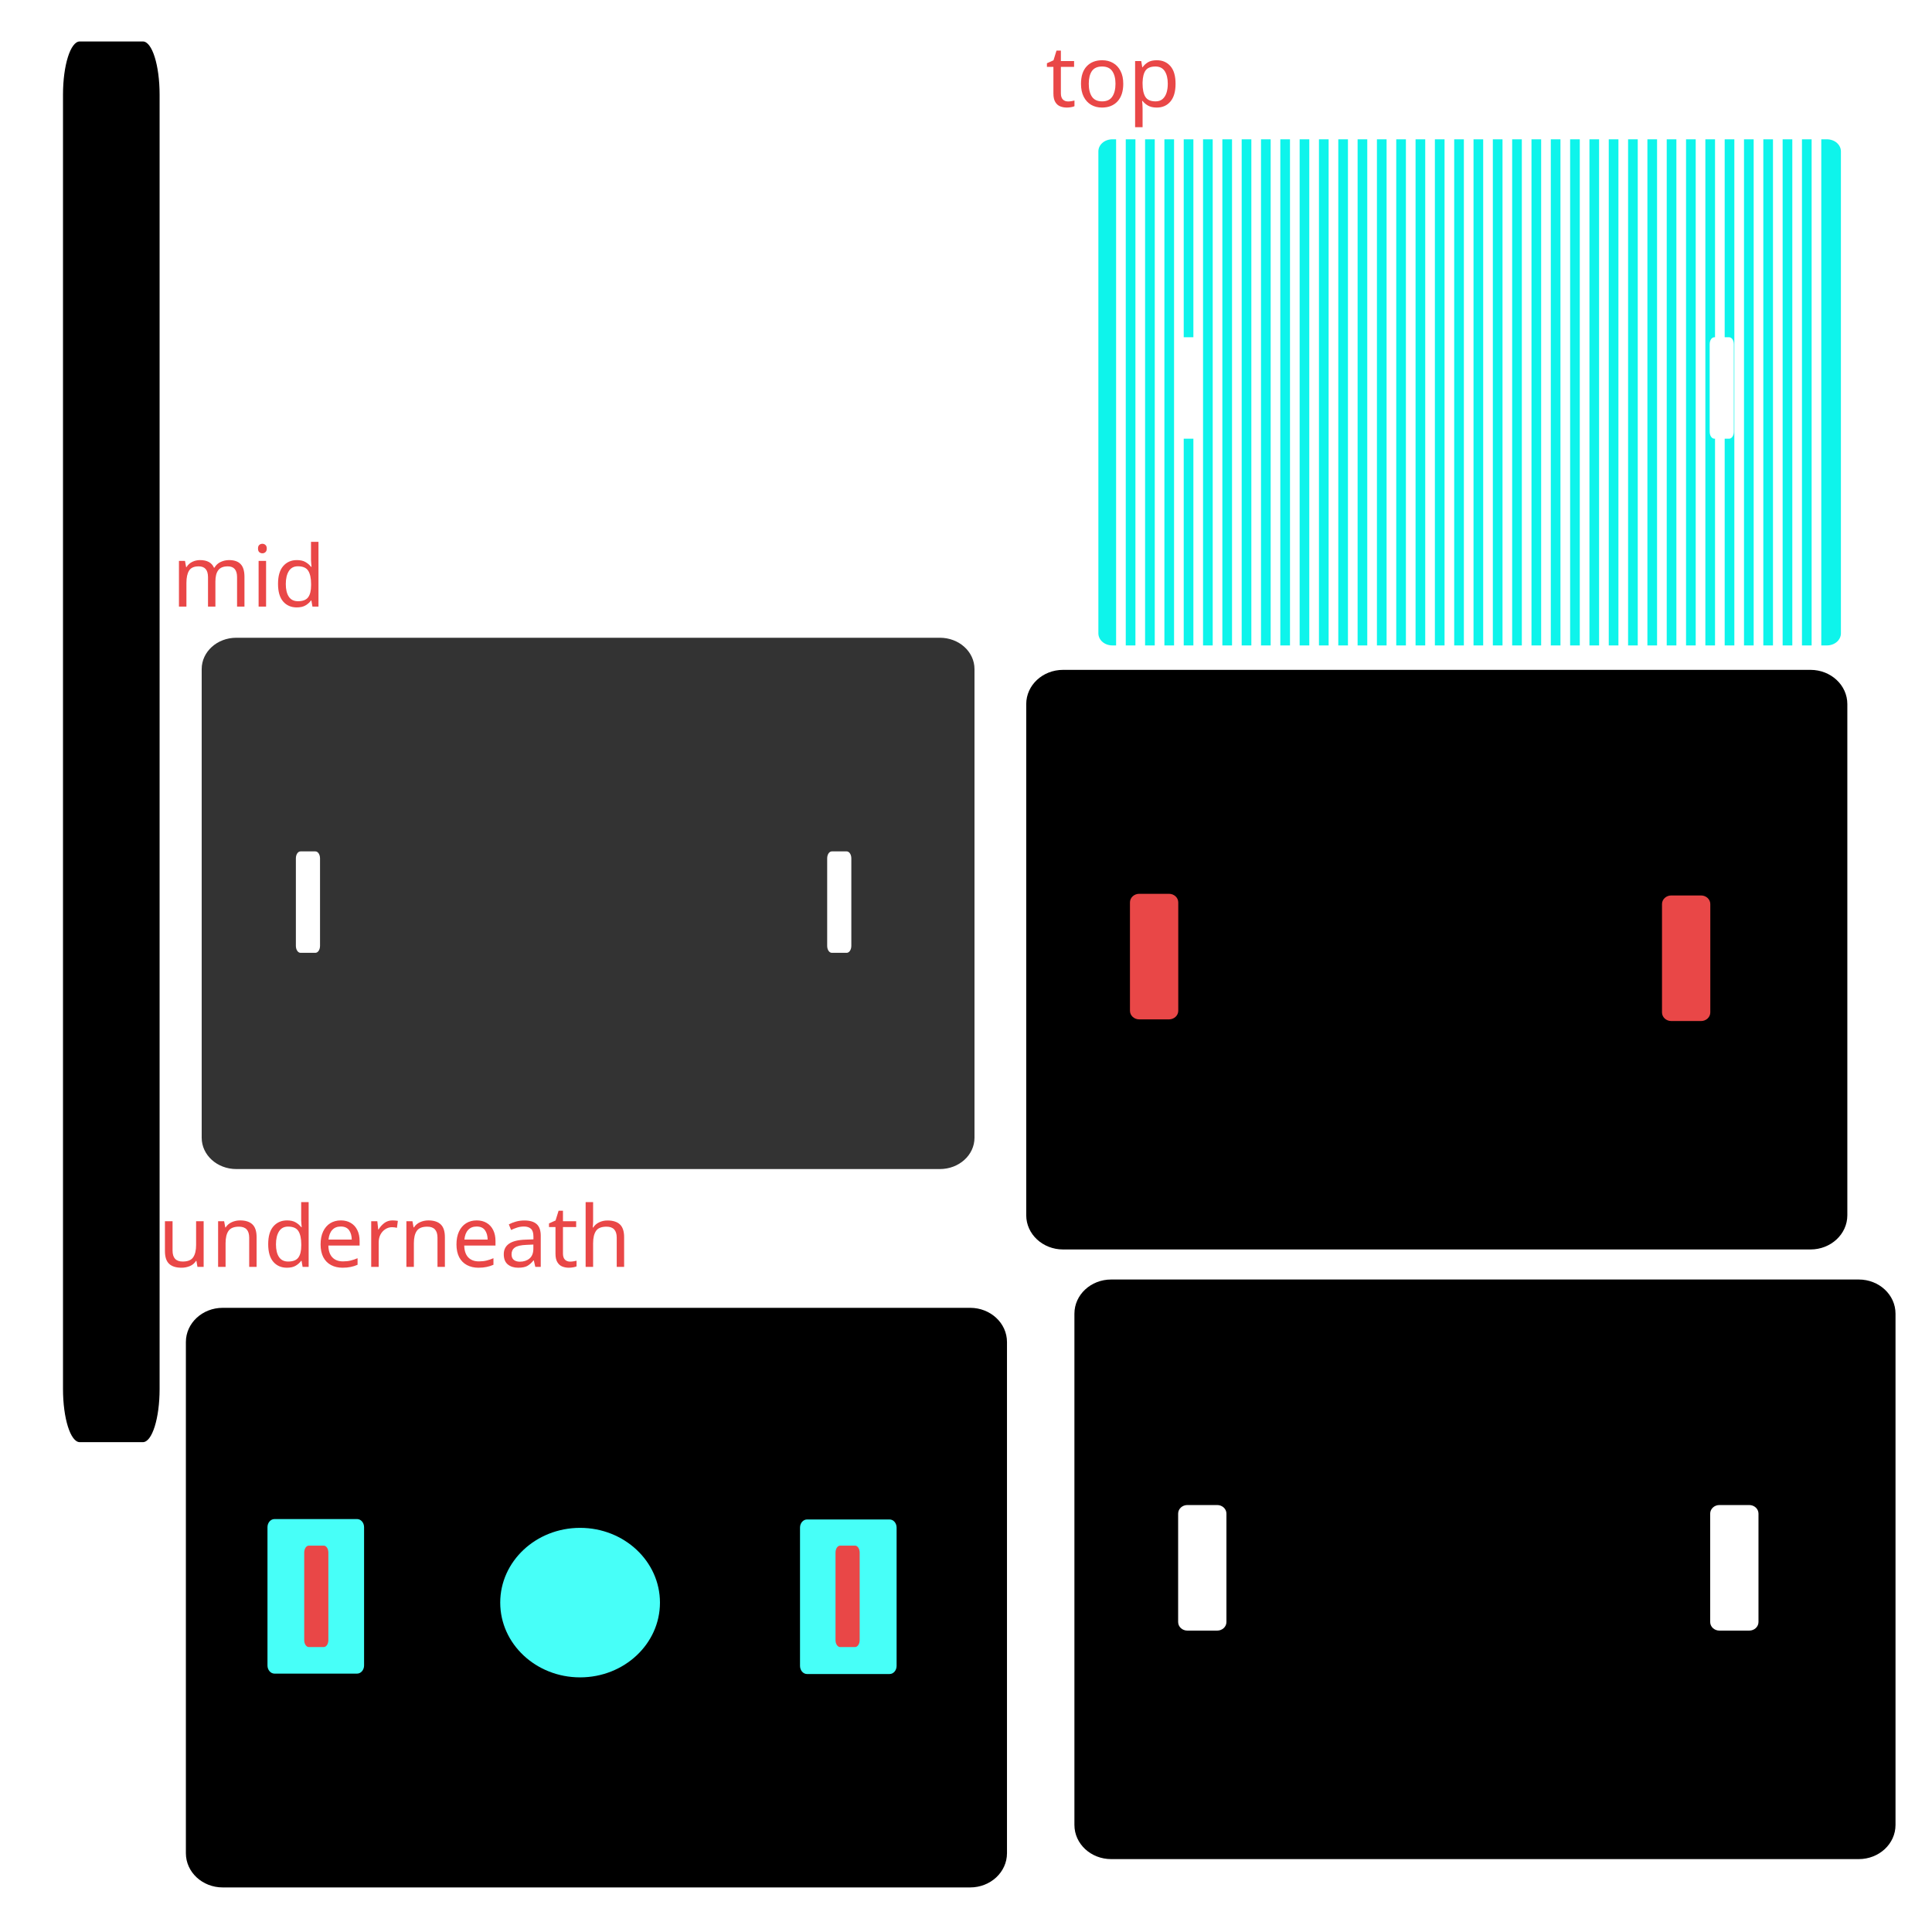
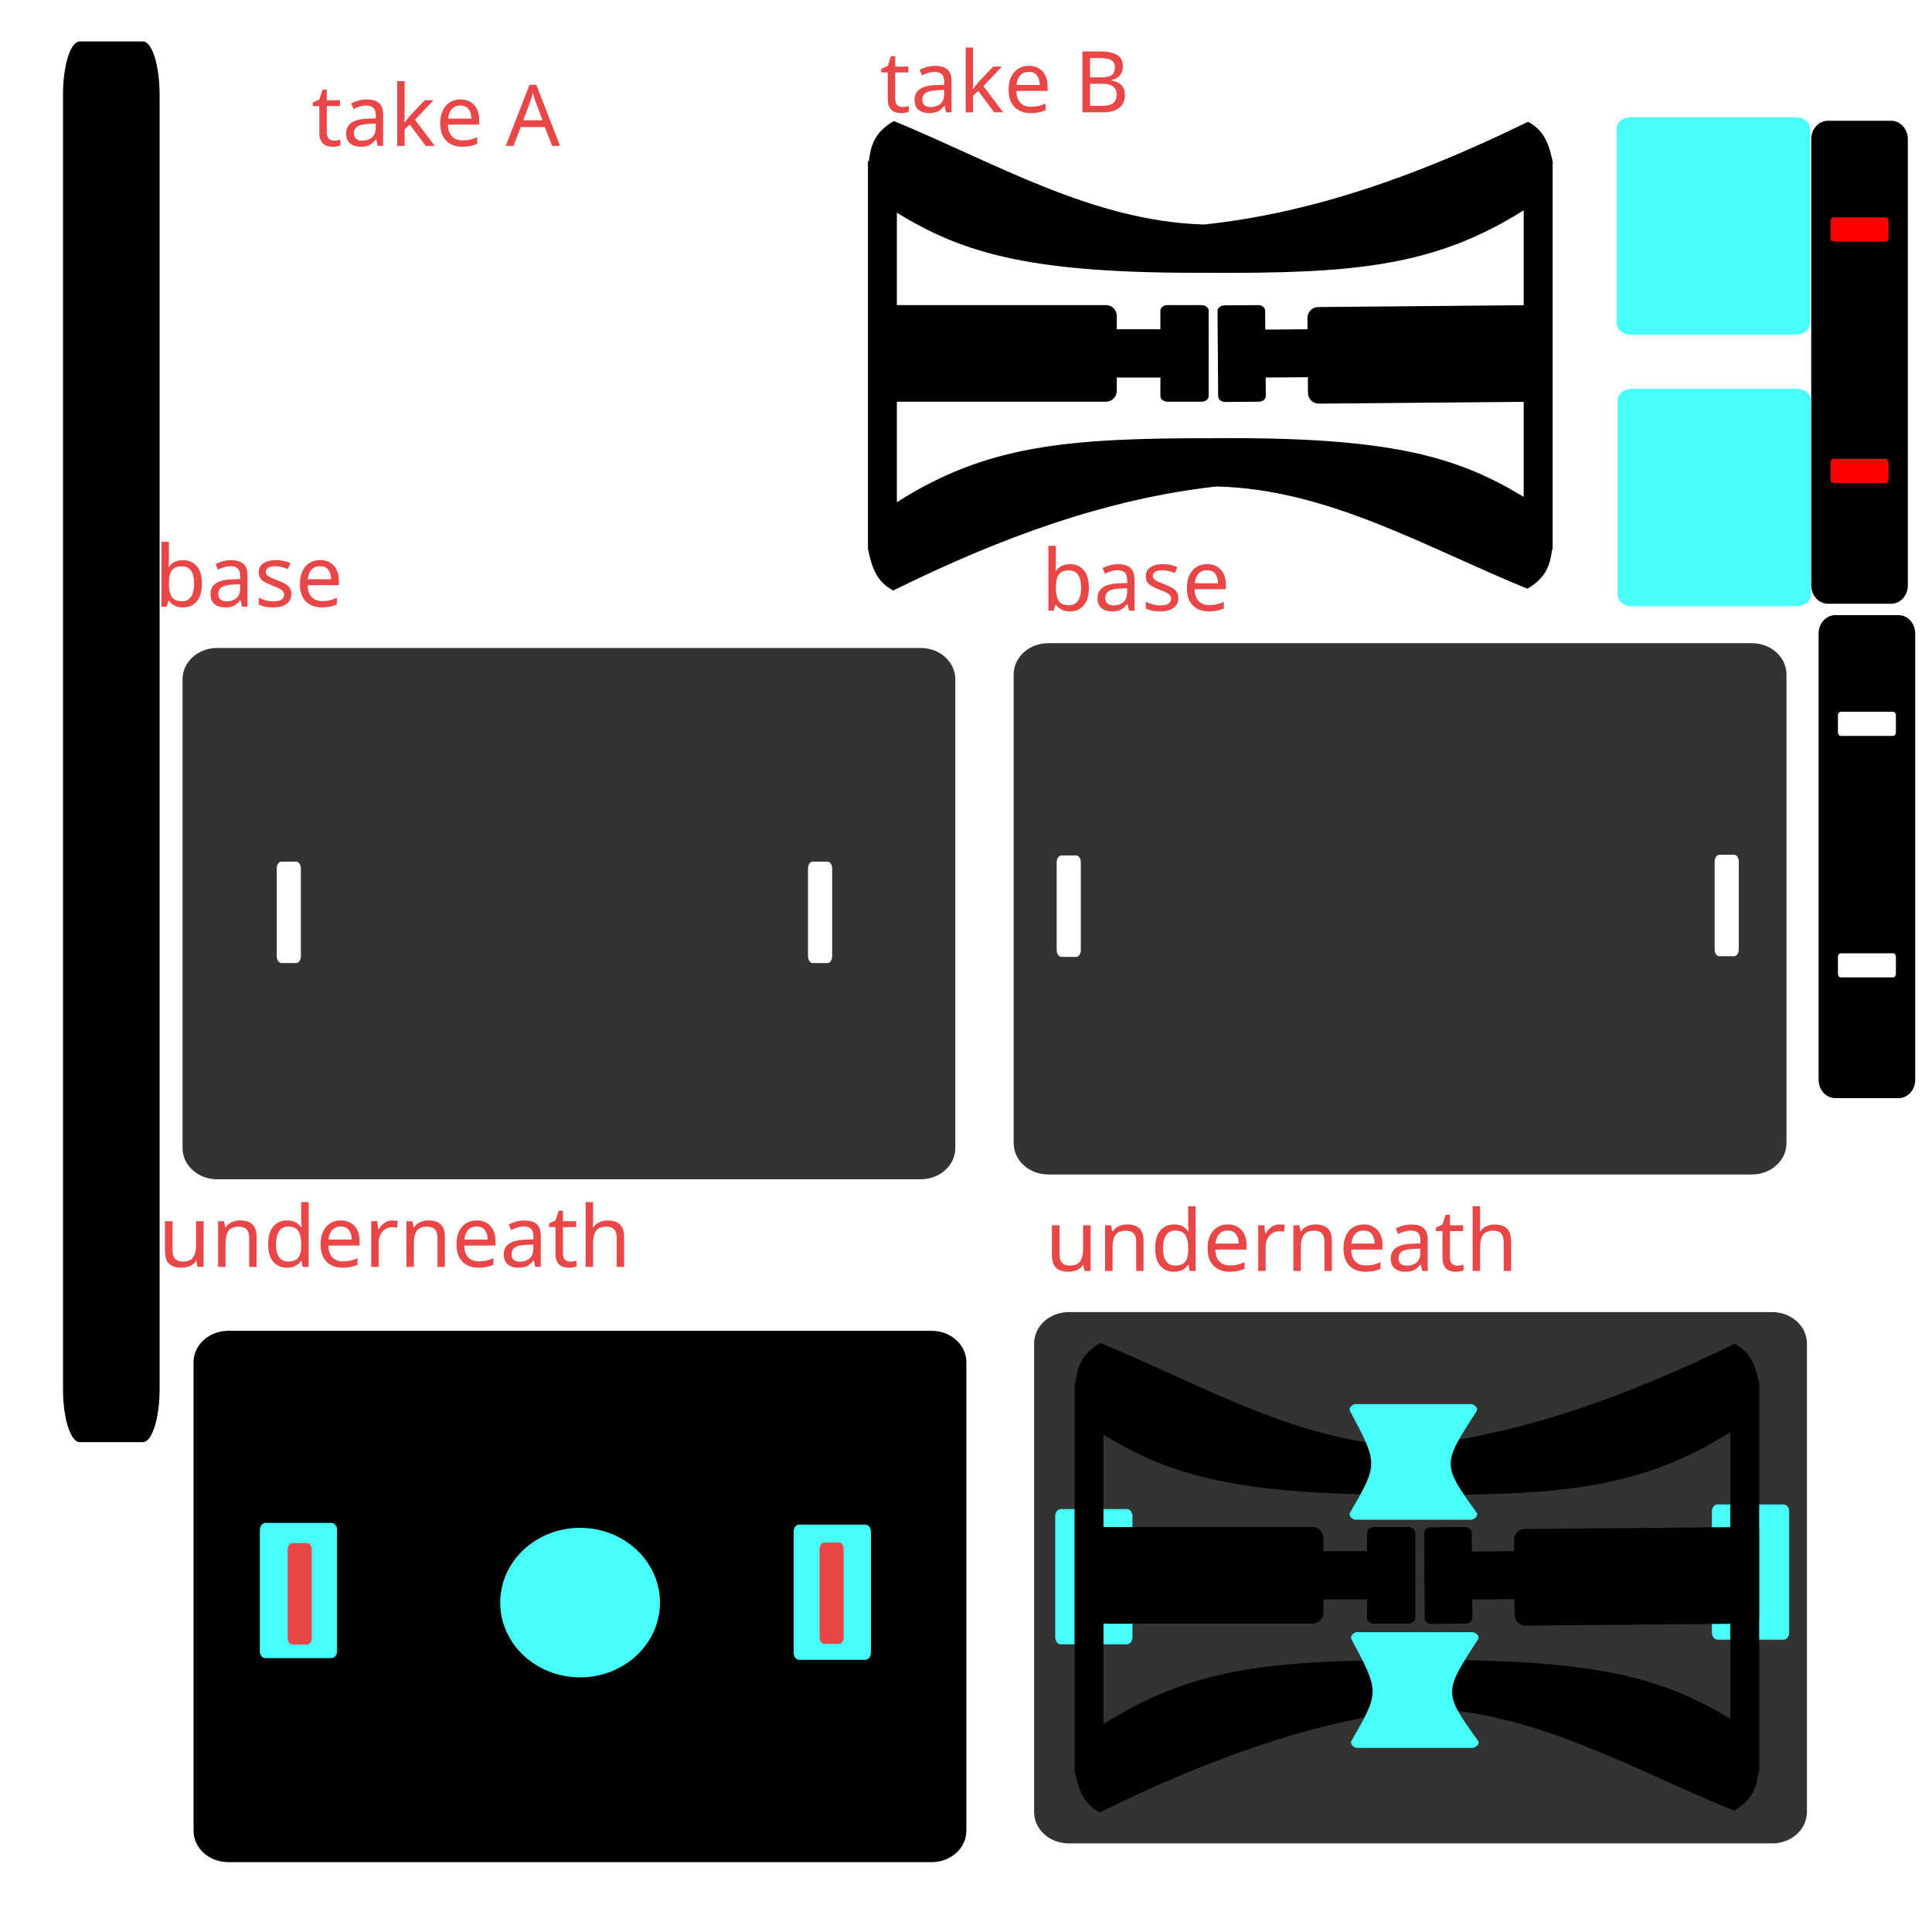
<svg xmlns="http://www.w3.org/2000/svg" width="400mm" height="400mm" viewBox="0 0 400 400" version="1.1" id="svg5">
  <defs id="defs2">
    </defs>
  <g id="layer1">
    <rect style="fill:#000000;stroke-width:2.601;stroke-linecap:round" id="rect234-2-6" width="20" height="290" x="13.044" y="8.584" ry="11.006" rx="3.467" />
-     <rect style="fill:#000000;fill-opacity:1;stroke-width:3.721;stroke-linecap:round" id="rect348-7" width="170" height="120" x="38.485" y="270.772" rx="7.621" ry="7.079" />
-     <rect style="fill:#47fff8;fill-opacity:1;stroke-width:1.821;stroke-linecap:round" id="rect5348" width="20" height="32" x="55.378" y="314.505" rx="1.452" ry="1.686" />
-     <rect style="fill:#e94747;fill-opacity:1;stroke-width:1.134;stroke-linecap:round" id="rect1478-6" width="5" height="21" x="62.985" y="320.006" rx="0.958" ry="1.439" />
-     <rect style="fill:#47fff8;fill-opacity:1;stroke-width:1.821;stroke-linecap:round" id="rect5348-8" width="20" height="32" x="165.634" y="314.589" rx="1.452" ry="1.686" />
-     <rect style="fill:#e94747;fill-opacity:1;stroke-width:1.134;stroke-linecap:round" id="rect1478-9-0" width="5" height="21" x="172.985" y="320.006" rx="0.958" ry="1.439" />
+     <rect style="fill:#000000;stroke-width:1.527;stroke-linecap:round" id="rect234-2-6-0" width="20" height="100" x="375" y="25" ry="3.795" rx="3.467" />
+     <rect style="fill:#000000;fill-opacity:1;stroke-width:3.456;stroke-linecap:round" id="rect348-7" width="160" height="110" x="40.073" y="275.535" rx="7.173" ry="6.489" />
    <text xml:space="preserve" style="font-size:17.639px;font-family:Rockwell;-inkscape-font-specification:Rockwell;text-align:center;text-anchor:middle;fill:#e94747;fill-opacity:1;stroke-width:3;stroke-linecap:round" x="93.17" y="262.298" id="text2672">
      <tspan id="tspan2670" style="stroke-width:3" x="93.17" y="262.298">underneath</tspan>
    </text>
    <text xml:space="preserve" style="font-size:17.639px;font-family:Rockwell;-inkscape-font-specification:Rockwell;text-align:center;text-anchor:middle;fill:#e94747;fill-opacity:1;stroke-width:3;stroke-linecap:round" x="62.961" y="125.585" id="text2672-3">
-       <tspan id="tspan2670-1" style="stroke-width:3" x="62.961" y="125.585">mid</tspan>
+       <tspan id="tspan2670-1" style="stroke-width:3" x="62.961" y="125.585">base</tspan>
    </text>
-     <text xml:space="preserve" style="font-size:17.639px;font-family:Rockwell;-inkscape-font-specification:Rockwell;text-align:center;text-anchor:middle;fill:#e94747;fill-opacity:1;stroke-width:3;stroke-linecap:round" x="241.882" y="22.097" id="text2672-3-6">
-       <tspan id="tspan2670-1-9" style="stroke-width:3" x="241.882" y="22.097">top</tspan>
+     <text xml:space="preserve" style="font-size:17.639px;font-family:Rockwell;-inkscape-font-specification:Rockwell;text-align:center;text-anchor:middle;fill:#e94747;fill-opacity:1;stroke-width:3;stroke-linecap:round" x="101.695" y="30.211" id="text2672-3-8">
+       <tspan id="tspan2670-1-8" style="stroke-width:3" x="101.695" y="30.211">take A</tspan>
    </text>
+     <path id="rect348-7-7-2" style="opacity:1;fill:#333333;fill-opacity:1;stroke-width:3.456;stroke-linecap:round" d="m 44.963,134.156 c -3.974,0 -7.173,2.894 -7.173,6.49 v 97.021 c 0,3.595 3.199,6.49 7.173,6.49 H 190.617 c 3.974,0 7.173,-2.894 7.173,-6.49 v -97.021 c 0,-3.595 -3.199,-6.49 -7.173,-6.49 z m 13.285,44.233 h 3.084 c 0.531,0 0.958,0.642 0.958,1.439 v 18.122 c 0,0.797 -0.427,1.439 -0.958,1.439 h -3.084 c -0.531,0 -0.958,-0.642 -0.958,-1.439 v -18.122 c 0,-0.797 0.427,-1.439 0.958,-1.439 z m 110,0 h 3.084 c 0.531,0 0.958,0.642 0.958,1.439 v 18.122 c 0,0.797 -0.427,1.439 -0.958,1.439 h -3.084 c -0.531,0 -0.958,-0.642 -0.958,-1.439 v -18.122 c 0,-0.797 0.427,-1.439 0.958,-1.439 z" />
    <ellipse style="fill:#47fff8;fill-opacity:1;stroke-width:2.371;stroke-linecap:round" id="path5491" cx="120.102" cy="331.804" rx="16.536" ry="15.478" />
-     <path id="rect348-7-4" style="fill:#000000;fill-opacity:1;stroke-width:3.721;stroke-linecap:round" d="M 230.067 264.908 C 225.845 264.908 222.446 268.066 222.446 271.988 L 222.446 377.829 C 222.446 381.751 225.845 384.908 230.067 384.908 L 384.825 384.908 C 389.047 384.908 392.446 381.751 392.446 377.829 L 392.446 271.988 C 392.446 268.066 389.047 264.908 384.825 264.908 L 230.067 264.908 z M 245.837 311.6 L 252.004 311.6 C 253.066 311.6 253.92 312.395 253.92 313.381 L 253.92 335.819 C 253.92 336.806 253.066 337.6 252.004 337.6 L 245.837 337.6 C 244.775 337.6 243.921 336.806 243.921 335.819 L 243.921 313.381 C 243.921 312.395 244.775 311.6 245.837 311.6 z M 355.992 311.6 L 362.159 311.6 C 363.221 311.6 364.075 312.395 364.075 313.381 L 364.075 335.819 C 364.075 336.806 363.221 337.6 362.159 337.6 L 355.992 337.6 C 354.93 337.6 354.075 336.806 354.075 335.819 L 354.075 313.381 C 354.075 312.395 354.93 311.6 355.992 311.6 z " />
-     <path id="rect348-7-7-2" style="opacity:1;fill:#333333;fill-opacity:1;stroke-width:3.456;stroke-linecap:round" d="m 48.931,132.039 c -3.974,0 -7.173,2.894 -7.173,6.49 v 97.021 c 0,3.595 3.199,6.49 7.173,6.49 H 194.586 c 3.974,0 7.173,-2.894 7.173,-6.49 v -97.021 c 0,-3.595 -3.199,-6.49 -7.173,-6.49 z m 13.285,44.233 h 3.084 c 0.531,0 0.958,0.642 0.958,1.439 v 18.122 c 0,0.797 -0.427,1.439 -0.958,1.439 h -3.084 c -0.531,0 -0.958,-0.642 -0.958,-1.439 v -18.122 c 0,-0.797 0.427,-1.439 0.958,-1.439 z m 110,0 h 3.084 c 0.531,0 0.958,0.642 0.958,1.439 v 18.122 c 0,0.797 -0.427,1.439 -0.958,1.439 h -3.084 c -0.531,0 -0.958,-0.642 -0.958,-1.439 v -18.122 c 0,-0.797 0.427,-1.439 0.958,-1.439 z" />
-     <path id="rect348-7-7-2-8" style="fill:#0ef4eb;fill-opacity:1;stroke-width:3.456;stroke-linecap:round" d="m 230.352,28.838 c -1.746,0 -2.945,1.186 -2.945,2.514 v 99.768 c 0,1.328 1.199,2.511 2.945,2.511 h 0.725 V 28.838 Z m 2.725,0 V 133.631 h 2 V 28.838 Z m 4,0 V 133.631 h 2 V 28.838 Z m 4,0 V 133.631 h 2 V 28.838 Z m 4,0 v 40.988 h 2 V 28.838 Z m 4,0 V 133.631 h 2 V 28.838 Z m 4,0 V 133.631 h 2 V 28.838 Z m 4,0 V 133.631 h 2 V 28.838 Z m 4,0 V 133.631 h 2 V 28.838 Z m 4,0 V 133.631 h 2 V 28.838 Z m 4,0 V 133.631 h 2 V 28.838 Z m 4,0 V 133.631 h 2 V 28.838 Z m 4,0 V 133.631 h 2 V 28.838 Z m 4,0 V 133.631 h 2 V 28.838 Z m 4,0 V 133.631 h 2 V 28.838 Z m 4,0 V 133.631 h 2 V 28.838 Z m 4,0 V 133.631 h 2 V 28.838 Z m 4,0 V 133.631 h 2 V 28.838 Z m 4,0 V 133.631 h 2 V 28.838 Z m 4,0 V 133.631 h 2 V 28.838 Z m 4,0 V 133.631 h 2 V 28.838 Z m 4,0 V 133.631 h 2 V 28.838 Z m 4,0 V 133.631 h 2 V 28.838 Z m 4,0 V 133.631 h 2 V 28.838 Z m 4,0 V 133.631 h 2 V 28.838 Z m 4,0 V 133.631 h 2 V 28.838 Z m 4,0 V 133.631 h 2 V 28.838 Z m 4,0 V 133.631 h 2 V 28.838 Z m 4,0 V 133.631 h 2 V 28.838 Z m 4,0 V 133.631 h 2 V 28.838 Z m 4,0 V 133.631 h 2 V 28.838 Z m 4,0 V 133.631 h 2 V 90.826 h -0.149 c -0.531,0 -0.958,-0.642 -0.958,-1.439 v -18.122 c 0,-0.797 0.427,-1.439 0.958,-1.439 h 0.149 V 28.838 Z m 4,0 v 40.988 h 0.935 c 0.531,0 0.958,0.642 0.958,1.439 v 18.122 c 0,0.797 -0.427,1.439 -0.958,1.439 h -0.935 v 42.805 h 2 V 28.838 Z m 4,0 V 133.631 h 2 V 28.838 Z m 4,0 V 133.631 h 2 V 28.838 Z m 4,0 V 133.631 h 2 V 28.838 Z m 4,0 V 133.631 h 2 V 28.838 Z m 4,0 V 133.631 h 1.119 c 1.746,0 2.945,-1.183 2.945,-2.511 V 31.352 c 0,-1.328 -1.199,-2.514 -2.945,-2.514 z m -132,61.988 v 42.805 h 2 V 90.826 Z" />
-     <rect style="fill:#000000;fill-opacity:1;stroke-width:3.721;stroke-linecap:round" id="rect348-7-4-5" width="170" height="120" x="212.471" y="138.688" rx="7.621" ry="7.079" />
-     <rect style="fill:#e94747;fill-opacity:1;stroke-width:1.784;stroke-linecap:round" id="rect1478-6-0-7" width="10" height="26" x="233.946" y="185.052" rx="1.917" ry="1.781" />
-     <rect style="fill:#e94747;fill-opacity:1;stroke-width:1.784;stroke-linecap:round" id="rect1478-9-0-7-9" width="10" height="26" x="344.1" y="185.394" rx="1.917" ry="1.781" />
+     <rect style="fill:#47fff8;fill-opacity:1;stroke-width:1.523;stroke-linecap:round" id="rect5348" width="16" height="28" x="53.791" y="315.299" rx="1.162" ry="1.475" />
+     <rect style="fill:#e94747;fill-opacity:1;stroke-width:1.134;stroke-linecap:round" id="rect1478-6" width="5" height="21" x="59.546" y="319.477" rx="0.958" ry="1.439" />
+     <rect style="fill:#47fff8;fill-opacity:1;stroke-width:1.523;stroke-linecap:round" id="rect5348-8" width="16" height="28" x="164.311" y="315.648" rx="1.162" ry="1.475" />
+     <rect style="fill:#e94747;fill-opacity:1;stroke-width:1.134;stroke-linecap:round" id="rect1478-9-0" width="5" height="21" x="169.677" y="319.345" rx="0.958" ry="1.439" />
+     <text xml:space="preserve" style="font-size:17.639px;font-family:Rockwell;-inkscape-font-specification:Rockwell;text-align:center;text-anchor:middle;fill:#e94747;fill-opacity:1;stroke-width:3;stroke-linecap:round" x="276.809" y="263.132" id="text2672-2">
+       <tspan id="tspan2670-0" style="stroke-width:3" x="276.809" y="263.132">underneath</tspan>
+     </text>
+     <text xml:space="preserve" style="font-size:17.639px;font-family:Rockwell;-inkscape-font-specification:Rockwell;text-align:center;text-anchor:middle;fill:#e94747;fill-opacity:1;stroke-width:3;stroke-linecap:round" x="246.6" y="126.419" id="text2672-3-9">
+       <tspan id="tspan2670-1-81" style="stroke-width:3" x="246.6" y="126.419">base</tspan>
+     </text>
+     <text xml:space="preserve" style="font-size:17.639px;font-family:Rockwell;-inkscape-font-specification:Rockwell;text-align:center;text-anchor:middle;fill:#e94747;fill-opacity:1;stroke-width:3;stroke-linecap:round" x="219.479" y="23.251" id="text2672-3-8-4">
+       <tspan id="tspan2670-1-8-7" style="stroke-width:3" x="219.479" y="23.251">take B</tspan>
+     </text>
+     <path id="rect348-7-4-6" style="fill:#333333;fill-opacity:1;stroke-width:3.456;stroke-linecap:round" d="M 217.044 133.164 C 213.07 133.164 209.87 136.058 209.87 139.653 L 209.87 236.674 C 209.87 240.27 213.07 243.164 217.044 243.164 L 362.698 243.164 C 366.672 243.164 369.87 240.27 369.87 236.674 L 369.87 139.653 C 369.87 136.058 366.672 133.164 362.698 133.164 L 217.044 133.164 z M 355.958 176.974 L 359.042 176.974 C 359.573 176.974 360 177.616 360 178.413 L 360 196.535 C 360 197.332 359.573 197.974 359.042 197.974 L 355.958 197.974 C 355.427 197.974 355 197.332 355 196.535 L 355 178.413 C 355 177.616 355.427 176.974 355.958 176.974 z M 219.733 177.107 L 222.816 177.107 C 223.347 177.107 223.774 177.748 223.774 178.545 L 223.774 196.668 C 223.774 197.465 223.347 198.107 222.816 198.107 L 219.733 198.107 C 219.202 198.107 218.775 197.465 218.775 196.668 L 218.775 178.545 C 218.775 177.748 219.202 177.107 219.733 177.107 z " />
+     <rect style="fill:#47fff8;fill-opacity:1;stroke-width:3.053;stroke-linecap:round" id="rect5348-8-8-0" width="40" height="45" x="334.925" y="80.502" rx="2.905" ry="2.37" />
+     <rect style="fill:#47fff8;fill-opacity:1;stroke-width:3.053;stroke-linecap:round" id="rect5348-8-8-0-6" width="40" height="45" x="334.72" y="24.272" rx="2.905" ry="2.37" />
+     <path id="rect5344" style="opacity:1;fill:#000000;fill-opacity:1;stroke-width:2.056;stroke-linecap:round" d="m 185.062,25.059 c -4.243,2.445 -4.776,5.369 -5.177,8.31 h -0.186 v 80.448 h 0.049 c 0.705,3.326 1.575,6.569 5.19,8.44 21.976,-10.859 44.007,-18.999 66.962,-21.537 23.116,0.589 43.106,12.518 64.328,21.166 4.108,-2.389 4.718,-5.216 5.107,-8.07 h 0.116 V 33.821 c 0.025,-0.022 0.05,-0.046 0.074,-0.066 -0.024,-0.115 -0.05,-0.228 -0.074,-0.342 v -0.044 h -0.01 C 320.758,30.149 319.848,27.043 316.352,25.217 294.333,35.987 272.269,44.039 249.305,46.484 226.191,45.802 206.249,33.792 185.061,25.059 Z M 315.463,43.542 v 19.652 l -42.542,0.377 c -1.244,0.011 -2.238,1.021 -2.229,2.265 l 0.016,2.336 -8.743,0.069 -0.03,-3.895 c -0.005,-0.66 -0.65,-1.186 -1.445,-1.179 l -6.992,0.056 c -0.795,0.006 -1.431,0.542 -1.426,1.202 l 0.137,17.619 c 0.005,0.66 0.649,1.185 1.444,1.179 l 6.993,-0.055 c 0.795,-0.006 1.431,-0.542 1.426,-1.202 l -0.029,-3.802 8.735,-0.069 0.023,3.252 c 0.009,1.244 1.017,2.236 2.261,2.225 l 42.402,-0.376 v 19.68 c -14.123,-8.604 -28.294,-12.434 -64.299,-12.151 -30.455,-0.039 -46.981,1.486 -65.479,13.248 V 83.166 h 43.291 c 1.244,0 2.245,-1.002 2.245,-2.245 v -2.755 h 9.024 v 3.81 c 0,0.66 0.649,1.191 1.455,1.191 h 7.089 c 0.806,0 1.455,-0.531 1.455,-1.191 V 64.356 c 0,-0.66 -0.649,-1.191 -1.455,-1.191 H 241.7 c -0.806,0 -1.455,0.531 -1.455,1.191 v 3.81 h -9.024 v -2.755 c 0,-1.244 -1.002,-2.245 -2.245,-2.245 H 185.685 V 44.035 c 14.109,8.688 28.254,12.587 64.314,12.449 30.418,0.161 46.946,-1.294 65.464,-12.942 z" />
+     <rect style="opacity:1;fill:#ff0000;fill-opacity:1;stroke-width:1.879;stroke-linecap:round" id="rect5891" width="12" height="5" x="379" y="95" rx="0.627" ry="0.679" />
+     <rect style="fill:#ff0000;fill-opacity:1;stroke-width:1.879;stroke-linecap:round" id="rect5891-0" width="12" height="5" x="379" y="45" rx="0.627" ry="0.679" />
+     <path id="rect234-2-6-0-6" style="fill:#000000;stroke-width:1.527;stroke-linecap:round" d="M 379.992 127.36 C 378.071 127.36 376.525 129.053 376.525 131.155 L 376.525 223.565 C 376.525 225.667 378.071 227.36 379.992 227.36 L 393.059 227.36 C 394.979 227.36 396.525 225.667 396.525 223.565 L 396.525 131.155 C 396.525 129.053 394.979 127.36 393.059 127.36 L 379.992 127.36 z M 381.152 147.36 L 391.899 147.36 C 392.246 147.36 392.525 147.663 392.525 148.039 L 392.525 151.681 C 392.525 152.057 392.246 152.36 391.899 152.36 L 381.152 152.36 C 380.805 152.36 380.525 152.057 380.525 151.681 L 380.525 148.039 C 380.525 147.663 380.805 147.36 381.152 147.36 z M 381.152 197.36 L 391.899 197.36 C 392.246 197.36 392.525 197.663 392.525 198.039 L 392.525 201.681 C 392.525 202.057 392.246 202.36 391.899 202.36 L 381.152 202.36 C 380.805 202.36 380.525 202.057 380.525 201.681 L 380.525 198.039 C 380.525 197.663 380.805 197.36 381.152 197.36 z " />
+     <rect style="fill:#333333;fill-opacity:1;stroke-width:3.456;stroke-linecap:round" id="rect348-7-4-6-2" width="160" height="110" x="214.103" y="271.657" rx="7.173" ry="6.489" />
+     <rect style="fill:#47fff8;fill-opacity:1;stroke-width:1.523;stroke-linecap:round" id="rect5348-1-3" width="16" height="28" x="218.464" y="312.438" rx="1.162" ry="1.475" />
+     <rect style="fill:#e94747;fill-opacity:1;stroke-width:1.134;stroke-linecap:round" id="rect1478-6-1-3-6" width="5" height="21" x="223.008" y="315.599" rx="0.958" ry="1.439" />
+     <rect style="fill:#47fff8;fill-opacity:1;stroke-width:1.523;stroke-linecap:round" id="rect5348-8-8-2" width="16" height="28" x="354.428" y="311.477" rx="1.162" ry="1.475" />
+     <rect style="fill:#e94747;fill-opacity:1;stroke-width:1.134;stroke-linecap:round" id="rect1478-9-0-9-3-6" width="5" height="21" x="359.233" y="315.467" rx="0.958" ry="1.439" />
+     <rect style="fill:#000000;fill-opacity:1;stroke-width:2.056;stroke-linecap:round" id="rect5344-9" width="50" height="20" x="223.994" y="316.157" ry="2.245" />
+     <rect style="fill:#000000;fill-opacity:1;stroke-width:0.65;stroke-linecap:round" id="rect5344-0-93" width="10" height="10" x="273.681" y="321.157" ry="0" />
+     <rect style="fill:#000000;fill-opacity:1;stroke-width:2.054;stroke-linecap:round" id="rect5344-7-2" width="49.894" height="20" x="-361.128" y="-339.347" ry="2.245" transform="matrix(-0.9999607,0.00886211,-0.00697678,-0.9999757,0,0)" />
+     <rect style="fill:#000000;fill-opacity:1;stroke-width:0.645;stroke-linecap:round" id="rect5344-0-9-3" width="9.922" height="9.922" x="-311.598" y="-333.539" ry="0" transform="rotate(179.5495)" />
+     <rect style="fill:#000000;fill-opacity:1;stroke-width:1.874;stroke-linecap:round" id="rect5600-09" width="5.987" height="80.448" x="222.472" y="286.36" rx="0" ry="0" />
+     <rect style="fill:#000000;fill-opacity:1;stroke-width:1.874;stroke-linecap:round" id="rect5600-0-4" width="5.987" height="80.448" x="358.237" y="286.36" rx="0" ry="0" />
+     <path style="fill:#000000;fill-opacity:1;stroke-width:2.978;stroke-linecap:round" d="m 364.163,366.417 c -2.115,-1.272 -3.29,-8.929 -5.402,-10.233 -14.3,-8.831 -28.373,-12.756 -64.825,-12.47 -30.706,-0.039 -47.25,1.505 -65.934,13.534 -1.917,1.234 -3.661,8.007 -5.499,9.482 0.708,3.353 1.564,6.632 5.207,8.518 21.976,-10.859 44.007,-18.999 66.962,-21.537 23.116,0.589 43.106,12.519 64.329,21.166 4.296,-2.498 4.77,-5.474 5.162,-8.461 z" id="path5749-4-6" />
+     <path style="fill:#000000;fill-opacity:1;stroke-width:2.978;stroke-linecap:round" d="m 222.638,286.489 c 2.11,1.28 3.254,8.943 5.36,10.255 14.264,8.888 28.322,12.87 64.774,12.73 30.705,0.163 47.256,-1.315 65.988,-13.269 1.922,-1.227 3.693,-7.992 5.537,-9.46 -0.694,-3.356 -1.537,-6.638 -5.173,-8.538 -22.019,10.771 -44.083,18.822 -67.048,21.267 -23.114,-0.682 -43.055,-12.692 -64.243,-21.425 -4.306,2.481 -4.792,5.455 -5.196,8.44 z" id="path5749-4-7-3" />
+     <rect style="fill:#000000;fill-opacity:1;stroke-width:0.913;stroke-linecap:round" id="rect5344-0-2-1-6" width="9.864" height="20" x="-302.238" y="-338.564" ry="1.191" rx="1.435" transform="matrix(-0.9999682,0.00797188,-0.0077559,-0.9999699,0,0)" />
+     <rect style="fill:#000000;fill-opacity:1;stroke-width:0.919;stroke-linecap:round" id="rect5344-0-2-2" width="10" height="20" x="283.018" y="316.157" ry="1.191" rx="1.455" />
+     <path id="rect6443-4-7" style="fill:#47fff8;fill-opacity:1;stroke-width:3;stroke-linecap:round" d="m 280.684,290.698 h 23.869 c 0.644,0 1.604,0.788 1.162,1.475 -7.091,11.004 -7.213,10.925 0,20.998 0.476,0.664 -0.518,1.475 -1.162,1.475 h -23.869 c -0.644,0 -1.57,-0.767 -1.162,-1.475 5.795,-10.049 5.848,-10.063 0,-20.998 -0.385,-0.72 0.518,-1.475 1.162,-1.475 z" />
+     <path id="rect6443-49" style="fill:#47fff8;fill-opacity:1;stroke-width:3;stroke-linecap:round" d="m 280.976,337.929 h 23.869 c 0.644,0 1.604,0.788 1.162,1.475 -7.091,11.004 -7.213,10.925 0,20.998 0.476,0.664 -0.518,1.475 -1.162,1.475 h -23.869 c -0.644,0 -1.57,-0.767 -1.162,-1.475 5.795,-10.049 5.848,-10.063 0,-20.998 -0.385,-0.72 0.518,-1.475 1.162,-1.475 z" />
  </g>
</svg>
